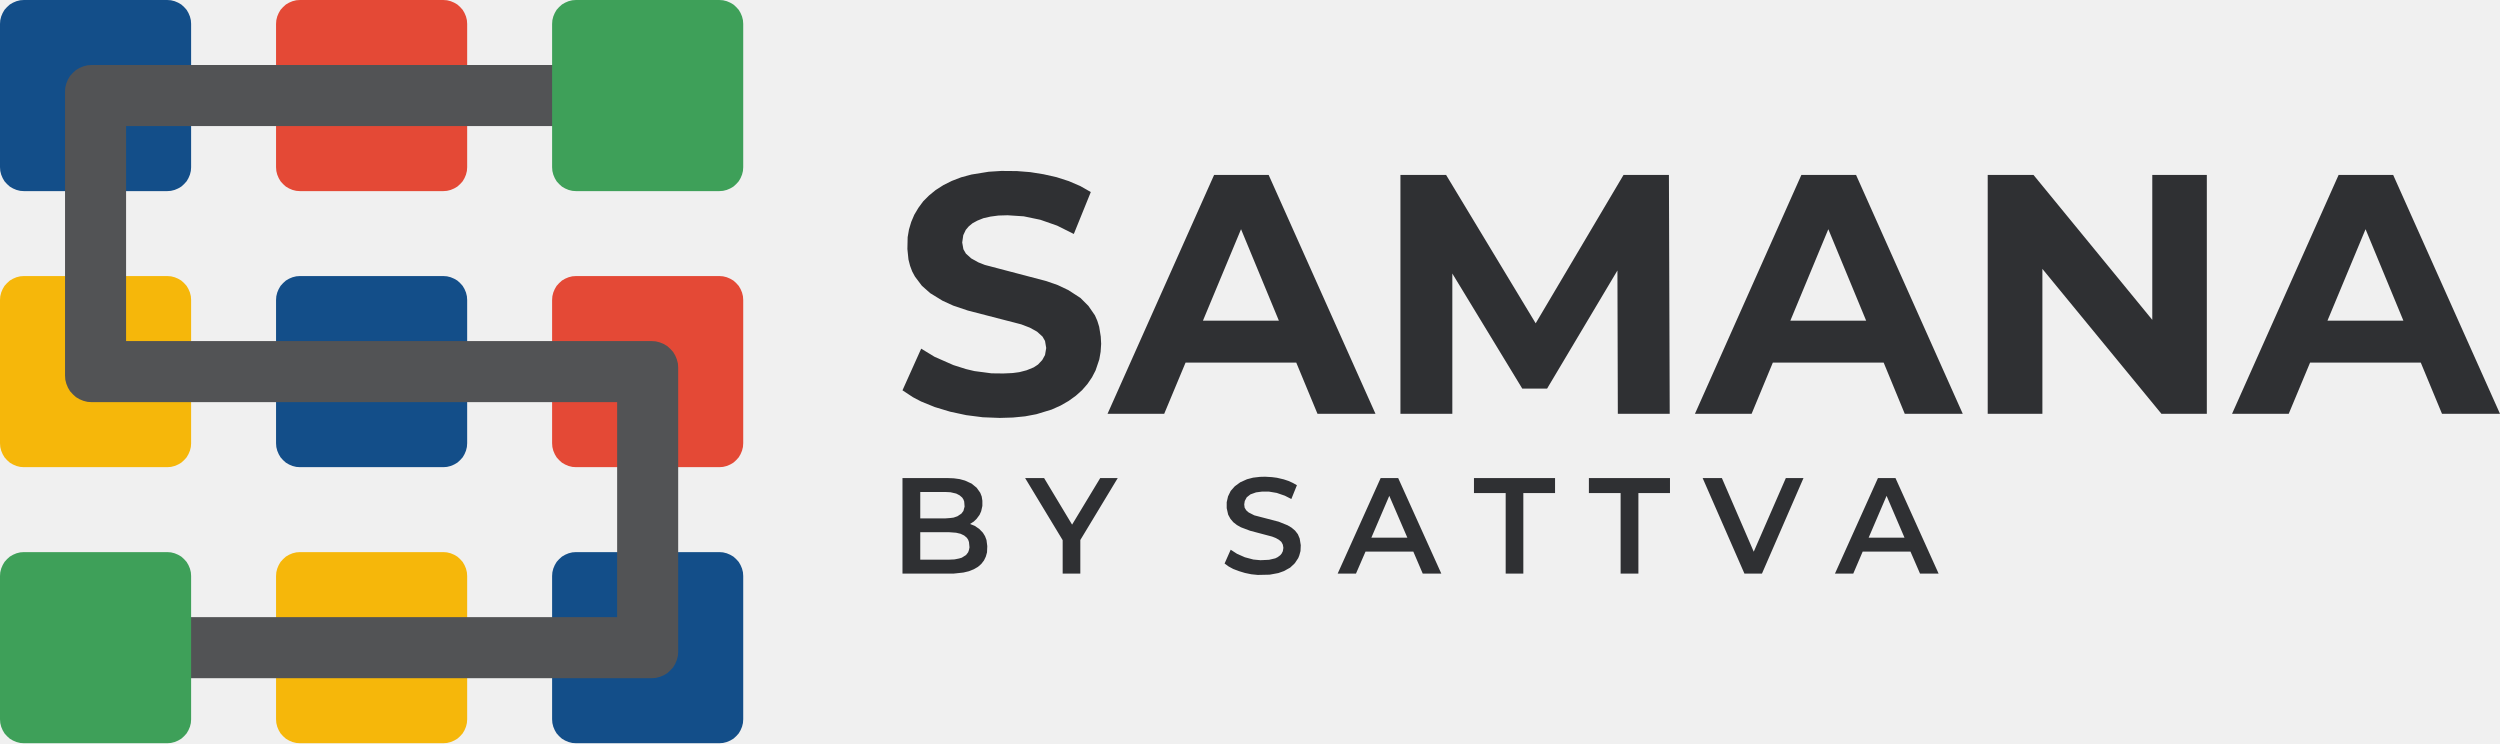
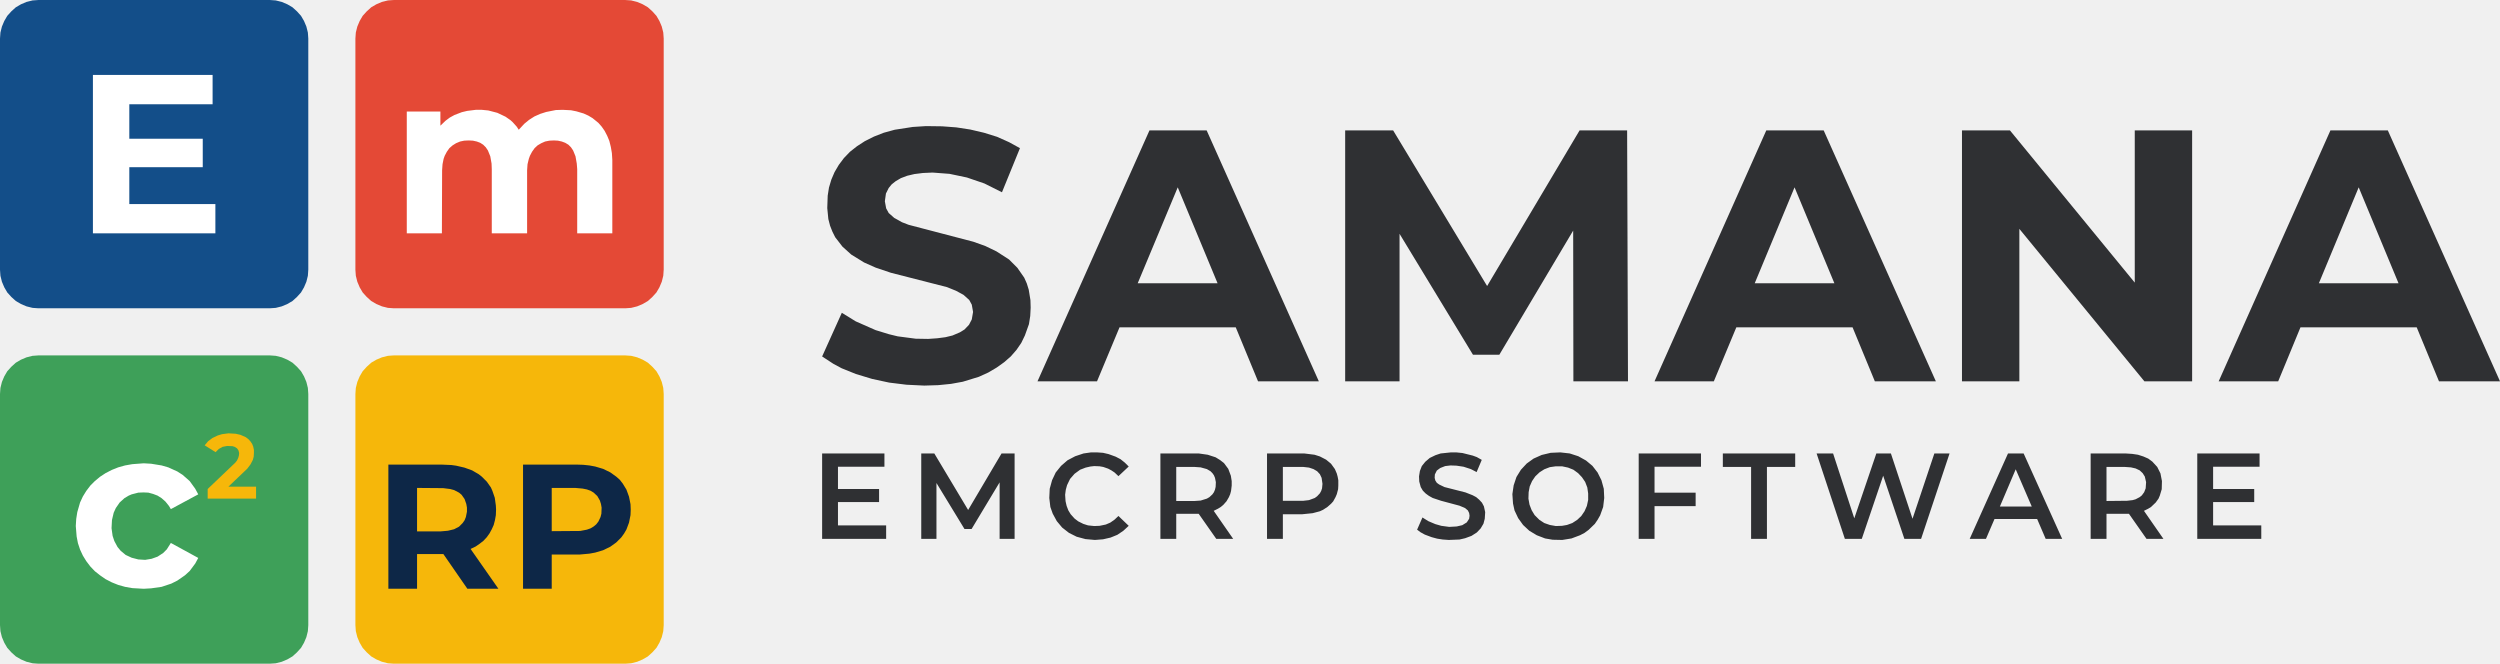
- <svg xmlns="http://www.w3.org/2000/svg" viewBox="0 0 1883.7 560.0" role="img" aria-label="Samana by Sattva">
-   <path fill="#134e89" d="M126 0L18 0L15.2 0.2L12.4 0.9L9.8 2L7.4 3.4L5.3 5.3L3.4 7.4L2 9.8L0.9 12.4L0.2 15.2L0 18L0 126L0.2 128.8L0.9 131.6L2 134.2L3.4 136.6L5.3 138.7L7.4 140.6L9.8 142L12.4 143.1L15.2 143.8L18 144L126 144L128.8 143.8L131.6 143.1L134.2 142L136.6 140.6L138.7 138.7L140.6 136.6L142 134.2L143.1 131.6L143.8 128.8L144 126L144 18L143.8 15.2L143.1 12.4L142 9.8L140.6 7.4L138.7 5.3L136.6 3.4L134.2 2L131.6 0.9L128.8 0.2Z" />
-   <path fill="#e44936" d="M334 0L226 0L223.2 0.2L220.4 0.9L217.8 2L215.4 3.4L213.3 5.3L211.4 7.4L210 9.8L208.9 12.4L208.2 15.2L208 18L208 126L208.2 128.8L208.9 131.6L210 134.2L211.4 136.6L213.3 138.7L215.4 140.6L217.8 142L220.4 143.1L223.2 143.8L226 144L334 144L336.8 143.8L339.6 143.1L342.2 142L344.6 140.6L346.7 138.7L348.6 136.6L350 134.2L351.1 131.6L351.8 128.8L352 126L352 18L351.8 15.2L351.1 12.4L350 9.8L348.6 7.4L346.7 5.3L344.6 3.4L342.2 2L339.6 0.9L336.8 0.2Z" />
-   <path fill="#f6b70a" d="M126 208L18 208L15.2 208.2L12.4 208.9L9.8 210L7.4 211.4L5.3 213.3L3.4 215.4L2 217.8L0.9 220.4L0.2 223.2L0 226L0 334L0.2 336.8L0.9 339.6L2 342.2L3.4 344.6L5.3 346.7L7.4 348.6L9.8 350L12.4 351.1L15.2 351.8L18 352L126 352L128.8 351.8L131.6 351.1L134.2 350L136.6 348.6L138.7 346.7L140.6 344.6L142 342.2L143.1 339.6L143.8 336.8L144 334L144 226L143.8 223.2L143.1 220.4L142 217.8L140.6 215.4L138.7 213.3L136.6 211.4L134.2 210L131.6 208.9L128.8 208.2Z" />
-   <path fill="#134e89" d="M334 208L226 208L223.2 208.2L220.4 208.9L217.8 210L215.4 211.4L213.3 213.3L211.4 215.4L210 217.8L208.9 220.4L208.2 223.2L208 226L208 334L208.2 336.8L208.9 339.6L210 342.2L211.4 344.6L213.3 346.7L215.4 348.6L217.8 350L220.4 351.1L223.2 351.8L226 352L334 352L336.8 351.8L339.6 351.1L342.2 350L344.6 348.6L346.7 346.7L348.6 344.6L350 342.2L351.1 339.6L351.8 336.8L352 334L352 226L351.8 223.2L351.1 220.4L350 217.8L348.6 215.4L346.7 213.3L344.6 211.4L342.2 210L339.6 208.9L336.8 208.2Z" />
-   <path fill="#e44936" d="M542 208L434 208L431.2 208.2L428.4 208.9L425.8 210L423.4 211.4L421.3 213.3L419.4 215.4L418 217.8L416.9 220.4L416.2 223.2L416 226L416 334L416.2 336.8L416.9 339.6L418 342.2L419.4 344.6L421.3 346.7L423.4 348.6L425.8 350L428.4 351.1L431.2 351.8L434 352L542 352L544.8 351.8L547.6 351.1L550.2 350L552.6 348.6L554.7 346.7L556.6 344.6L558 342.2L559.1 339.6L559.8 336.8L560 334L560 226L559.8 223.2L559.1 220.4L558 217.8L556.6 215.4L554.7 213.3L552.6 211.4L550.2 210L547.6 208.9L544.8 208.2Z" />
-   <path fill="#f6b70a" d="M334 416L226 416L223.2 416.2L220.4 416.9L217.8 418L215.4 419.4L213.3 421.3L211.4 423.4L210 425.8L208.9 428.4L208.2 431.2L208 434L208 542L208.2 544.8L208.9 547.6L210 550.2L211.4 552.6L213.3 554.7L215.4 556.6L217.8 558L220.4 559.1L223.2 559.8L226 560L334 560L336.8 559.8L339.6 559.1L342.2 558L344.6 556.6L346.7 554.7L348.6 552.6L350 550.2L351.1 547.6L351.8 544.8L352 542L352 434L351.8 431.2L351.1 428.4L350 425.8L348.6 423.4L346.7 421.3L344.6 419.4L342.2 418L339.6 416.9L336.8 416.2Z" />
-   <path fill="#134e89" d="M542 416L434 416L431.2 416.2L428.4 416.9L425.8 418L423.4 419.4L421.3 421.3L419.4 423.4L418 425.8L416.9 428.4L416.2 431.2L416 434L416 542L416.2 544.8L416.9 547.6L418 550.2L419.4 552.6L421.3 554.7L423.4 556.6L425.8 558L428.4 559.1L431.2 559.8L434 560L542 560L544.8 559.8L547.6 559.1L550.2 558L552.6 556.6L554.7 554.7L556.6 552.6L558 550.2L559.1 547.6L559.8 544.8L560 542L560 434L559.8 431.2L559.1 428.4L558 425.8L556.6 423.4L554.7 421.3L552.6 419.4L550.2 418L547.6 416.9L544.8 416.2Z" />
-   <path fill="#525355" d="M65.9 49.2L62.8 50L59.9 51.2L57.2 52.8L54.9 54.9L52.8 57.2L51.2 59.9L50 62.8L49.2 65.9L49 69L49 283L49.2 286.1L50 289.2L51.2 292.1L52.8 294.8L54.9 297.1L57.2 299.2L59.9 300.8L62.8 302L65.9 302.8L69 303L465 303L465 465L142.5 465L142.5 511L491 511L494.1 510.8L497.2 510L500.1 508.8L502.8 507.2L505.1 505.1L507.2 502.8L508.8 500.1L510 497.2L510.8 494.1L511 491L511 277L510.8 273.9L510 270.8L508.8 267.9L507.2 265.2L505.1 262.9L502.8 260.8L500.1 259.2L497.2 258L494.1 257.2L491 257L95 257L95 95L417.5 95L417.5 49L69 49Z" />
-   <path fill="#3ea059" d="M126 416L18 416L15.2 416.2L12.4 416.9L9.8 418L7.4 419.4L5.3 421.3L3.4 423.4L2 425.8L0.9 428.4L0.2 431.2L0 434L0 542L0.2 544.8L0.9 547.6L2 550.2L3.4 552.6L5.3 554.7L7.4 556.6L9.8 558L12.4 559.1L15.2 559.8L18 560L126 560L128.8 559.8L131.6 559.1L134.2 558L136.6 556.6L138.7 554.7L140.6 552.6L142 550.2L143.1 547.6L143.8 544.8L144 542L144 434L143.8 431.2L143.1 428.4L142 425.8L140.6 423.4L138.7 421.3L136.6 419.4L134.2 418L131.6 416.9L128.8 416.2Z" />
-   <path fill="#3ea059" d="M542 0L434 0L431.2 0.2L428.4 0.9L425.8 2L423.4 3.4L421.3 5.3L419.4 7.4L418 9.8L416.9 12.4L416.2 15.2L416 18L416 126L416.2 128.8L416.9 131.6L418 134.2L419.4 136.6L421.3 138.7L423.4 140.6L425.8 142L428.4 143.1L431.2 143.8L434 144L542 144L544.8 143.8L547.6 143.1L550.2 142L552.6 140.6L554.7 138.7L556.6 136.6L558 134.2L559.1 131.6L559.8 128.8L560 126L560 18L559.8 15.2L559.1 12.4L558 9.8L556.6 7.4L554.7 5.3L552.6 3.4L550.2 2L547.6 0.9L544.8 0.2Z" />
-   <path fill="#2f3033" fill-rule="evenodd" d="M763.2 314.6L772.4 313.7L780.9 312.1L792.4 308.6L799.1 305.6L805.2 302.1L810.6 298.2L815.3 294L819.4 289.3L822.8 284.3L825.5 279.1L828.3 270.8L829.3 265.1L829.7 259.1L829.4 253.6L828.2 246.2L826.8 241.7L825 237.6L820.1 230.5L814.1 224.5L805 218.6L797 214.8L788.4 211.8L742 199.6L737.2 197.7L731.8 194.7L727.8 191.1L725.9 187.8L725 182.7L725.8 177.2L727.7 173.2L729.9 170.6L732.8 168.2L736.5 166.2L741 164.4L746.3 163.2L752.3 162.4L759.2 162.2L771.4 163L783.9 165.6L796.5 170L809.1 176.3L821.9 144.7L814 140.2L805.4 136.5L796.1 133.5L786.3 131.3L776.3 129.7L766.2 128.9L754.5 128.8L745 129.4L732 131.5L724.2 133.6L717.2 136.3L710.8 139.5L705 143.2L700 147.3L695.6 151.7L692 156.6L688.9 161.8L686.6 167.2L684.9 172.9L683.9 178.7L683.7 187.6L684.5 195.5L685.7 200.2L687.3 204.5L689.4 208.4L694.6 215.3L700.9 220.9L710.2 226.6L718.3 230.3L729.3 234L769.5 244.4L776 246.9L781.4 249.9L785.5 253.6L787.4 256.9L788.3 262.2L787.4 267.5L785.3 271.3L782.1 274.7L778.9 276.8L773.5 279L768.5 280.3L762.7 281.1L756 281.4L747.1 281.3L734.2 279.6L727.9 278.1L718.4 275.1L704.1 268.8L694.1 262.7L680 294.1L687.9 299.3L694 302.5L704.3 306.7L715.9 310.2L728 312.8L740.5 314.4L753.3 314.9ZM893.3 273.2L976.7 273.2L992.7 311.8L1036.4 311.8L955.9 131.8L914.8 131.8L834.5 311.8L877.2 311.8ZM935.1 172.7L963.6 241.6L906.4 241.6ZM1147 292.8L1165.7 292.8L1218.7 203.8L1219 311.8L1258.1 311.8L1257.5 131.8L1223.3 131.8L1157.1 243.6L1089.6 131.8L1055.2 131.8L1055.2 311.8L1094.3 311.8L1094.3 206.1ZM1319.8 311.8L1335.8 273.2L1419.3 273.2L1435.2 311.8L1478.9 311.8L1398.5 131.8L1357.3 131.8L1277.1 311.8ZM1349 241.6L1377.6 172.7L1406.1 241.6ZM1628.6 311.8L1662.8 311.8L1662.8 131.8L1621.7 131.8L1621.7 241L1532.2 131.8L1497.7 131.8L1497.7 311.8L1538.9 311.8L1538.9 202.6ZM1740.6 273.2L1824 273.2L1840 311.8L1883.7 311.8L1803.2 131.8L1762.1 131.8L1681.8 311.8L1724.5 311.8ZM1782.4 172.7L1810.9 241.6L1753.7 241.6Z" />
-   <path fill="#2f3033" fill-rule="evenodd" d="M718.5 432.2L725.9 431.4L730.1 430.4L733.8 428.9L736.9 427.1L739.4 424.9L741.4 422.3L742.8 419.4L743.7 416.2L743.9 411.5L743.3 406.9L742.2 404L740.6 401.4L737.8 398.5L734.4 396.2L730.9 394.8L733.7 393L735.8 391L738.1 387.9L739.3 385.2L740.2 381.2L740.2 377.3L739.7 374.1L738.6 371.3L735.9 367.5L732.1 364.4L727.1 362.1L723.1 361L718.7 360.4L713.7 360.2L680 360.2L680 432.2ZM715 401L720.4 401.4L723.8 402.2L726.5 403.5L728.5 405.2L729.5 406.7L730.1 408.4L730.5 412.4L730.1 414.4L729.5 416.1L727.9 418.2L724.7 420.2L722.7 420.8L719.2 421.5L715 421.7L693.4 421.7L693.4 401ZM712.3 370.7L716.2 370.9L720.5 371.9L723 373.2L725 374.9L725.9 376.3L726.5 377.9L726.8 381.7L725.9 385L724.4 387L721.4 389L718.5 390L716.2 390.3L712.3 390.6L693.4 390.6L693.4 370.7ZM842.2 360.2L829 360.2L807.8 395.3L786.7 360.2L772.4 360.2L800.7 407L800.7 432.2L814 432.2L814 406.9ZM956.7 433L963.2 431.8L967.4 430.3L972.1 427.7L975.6 424.4L978.2 420.5L979 418.5L979.9 415.2L980.1 410.8L979.3 405.8L977.9 402.5L975.8 399.8L973.2 397.6L970.2 395.8L963.5 393.1L945.1 388.3L940.8 386.1L939 384.5L937.8 382.5L937.5 380.1L937.9 377.5L939.4 374.7L942.2 372.5L946.4 371L951 370.4L956 370.4L962 371.4L968.1 373.5L973 376L977.2 365.6L974.2 363.9L970.9 362.4L967.3 361.2L962.2 360L958.4 359.5L953.2 359.2L949.4 359.3L944.2 359.9L939.6 361.1L934.5 363.4L930.4 366.4L927.3 369.9L925.3 374L924.3 378.4L924.3 382.9L925.4 387.8L927.1 390.9L929.3 393.5L932 395.6L935 397.3L941.9 399.9L958.5 404.3L961.3 405.4L963.6 406.7L965.5 408.3L966.6 410.4L967 412.8L966.6 415.3L965.7 417.1L964.6 418.4L962.7 419.8L960.9 420.7L956.2 421.8L949.7 422.1L944.4 421.6L938 419.9L932.1 417.3L927.3 414.2L922.7 424.6L925.7 426.8L929.2 428.7L933.4 430.3L938 431.7L942.8 432.7L947.7 433.2ZM1028.9 415.6L1064.9 415.6L1072 432.2L1086 432.2L1053.5 360.2L1040.3 360.2L1007.9 432.2L1021.7 432.2ZM1046.8 373.6L1060.4 405.1L1033.3 405.1ZM1171.7 371.5L1171.7 360.2L1110.6 360.2L1110.6 371.5L1134.5 371.5L1134.5 432.2L1147.8 432.2L1147.8 371.5ZM1258.3 371.5L1258.3 360.2L1197.2 360.2L1197.2 371.5L1221.1 371.5L1221.1 432.2L1234.5 432.2L1234.5 371.5ZM1345.6 360.2L1321.4 415.7L1297.4 360.2L1282.9 360.2L1314.4 432.2L1327.6 432.2L1358.9 360.2ZM1403.5 415.6L1439.5 415.6L1446.7 432.2L1460.7 432.2L1428.2 360.2L1415 360.2L1382.6 432.2L1396.4 432.2ZM1421.5 373.6L1435 405.1L1408 405.1Z" />
+ <svg xmlns="http://www.w3.org/2000/svg" viewBox="0 0 1167.7 310.0" role="img" aria-label="Samana, EMCRP software">
+   <g transform="translate(0.0 0.0)">
+     <path fill="#134e89" fill-rule="evenodd" d="M126 0L18 0L15.2 0.2L12.4 0.9L9.8 2L7.4 3.4L5.3 5.3L3.4 7.4L2 9.8L0.9 12.4L0.2 15.2L0 18L0 126L0.2 128.8L0.9 131.6L2 134.2L3.4 136.6L5.3 138.7L7.4 140.6L9.8 142L12.4 143.1L15.2 143.8L18 144L126 144L128.8 143.8L131.6 143.1L134.2 142L136.6 140.6L138.7 138.7L140.6 136.6L142 134.2L143.1 131.6L143.8 128.8L144 126L144 18L143.8 15.2L143.1 12.4L142 9.8L140.6 7.4L138.7 5.3L136.6 3.4L134.2 2L131.6 0.9L128.8 0.2Z" />
+     <path fill="#e44936" fill-rule="evenodd" d="M292 0L184 0L181.2 0.2L178.4 0.9L175.8 2L173.4 3.4L171.3 5.3L169.4 7.4L168 9.8L166.9 12.4L166.2 15.2L166 18L166 126L166.2 128.8L166.9 131.6L168 134.2L169.4 136.6L171.3 138.7L173.4 140.6L175.8 142L178.4 143.1L181.2 143.8L184 144L292 144L294.8 143.8L297.6 143.1L300.2 142L302.6 140.6L304.7 138.7L306.6 136.6L308 134.2L309.1 131.6L309.8 128.8L310 126L310 18L309.8 15.2L309.1 12.4L308 9.8L306.6 7.4L304.7 5.3L302.6 3.4L300.2 2L297.6 0.9L294.8 0.2Z" />
+     <path fill="#3ea059" fill-rule="evenodd" d="M126 166L18 166L15.2 166.2L12.4 166.9L9.8 168L7.4 169.4L5.3 171.3L3.4 173.4L2 175.8L0.9 178.4L0.2 181.2L0 184L0 292L0.2 294.8L0.9 297.6L2 300.2L3.4 302.6L5.3 304.7L7.4 306.6L9.8 308L12.4 309.1L15.2 309.8L18 310L126 310L128.8 309.8L131.6 309.1L134.2 308L136.6 306.6L138.7 304.7L140.6 302.6L142 300.2L143.1 297.6L143.8 294.8L144 292L144 184L143.8 181.2L143.1 178.4L142 175.8L140.6 173.4L138.7 171.3L136.6 169.4L134.2 168L131.6 166.9L128.8 166.2Z" />
+     <path fill="#f6b70a" fill-rule="evenodd" d="M292 166L184 166L181.2 166.2L178.4 166.9L175.8 168L173.4 169.4L171.3 171.3L169.4 173.4L168 175.8L166.9 178.4L166.2 181.2L166 184L166 292L166.2 294.8L166.9 297.6L168 300.2L169.4 302.6L171.3 304.7L173.4 306.6L175.8 308L178.4 309.1L181.2 309.8L184 310L292 310L294.8 309.8L297.6 309.1L300.2 308L302.6 306.6L304.7 304.7L306.6 302.6L308 300.2L309.1 297.6L309.8 294.8L310 292L310 184L309.8 181.2L309.1 178.4L308 175.8L306.6 173.4L304.7 171.3L302.6 169.4L300.2 168L297.6 166.9L294.8 166.2Z" />
+     <path fill="#ffffff" fill-rule="evenodd" d="M43.4 109L100.6 109L100.6 95.3L60.4 95.3L60.4 78.1L94.7 78.1L94.7 64.8L60.4 64.8L60.4 48.7L99.3 48.7L99.3 35L43.4 35ZM206.5 79.5L206.7 76.7L207.2 74.2L207.7 72.8L208.7 70.9L209.9 69.2L211.4 67.9L213 66.9L214.9 66.1L216.8 65.7L218.9 65.6L220.9 65.7L222.7 66.1L224.3 66.7L225.7 67.6L226.9 68.8L227.9 70.3L229 73L229.6 76.4L229.7 79L229.7 109L246.2 109L246.2 79.5L246.4 76.7L247 74.2L247.5 72.8L248.5 70.9L249.7 69.2L251.1 67.9L252.8 66.9L254.6 66.1L256.6 65.7L258.7 65.6L260.6 65.7L262.4 66.1L264 66.7L265.5 67.6L266.7 68.8L267.7 70.3L268.8 73L269.4 76.4L269.6 79L269.6 109L286 109L286 74.7L285.8 71.5L285.3 68.6L284.6 65.8L283.6 63.4L282.4 61.1L281 59.1L279.5 57.4L276.8 55.2L274.8 54L272.6 53L269.2 52L266.7 51.5L262.8 51.3L259.6 51.4L255.1 52.3L252.3 53.2L249.6 54.4L247.1 56L244.9 57.8L242.3 60.6L241.3 59.1L239.4 57L238.4 56.1L236.1 54.5L232.3 52.7L228.1 51.6L225.1 51.3L222.2 51.3L218.2 51.8L215.7 52.4L212.3 53.7L210.1 54.9L208.1 56.4L205.7 58.7L205.7 52.1L190 52.1L190 109L206.4 109ZM75.5 274.1L80 272.6L82.8 271.2L86.4 268.7L88.6 266.7L91.2 263.2L92.6 260.6L79.8 253.6L77.9 256.6L76.2 258.3L73.6 260L70.8 261L67.8 261.5L64.6 261.3L61.5 260.5L58.7 259.2L56.4 257.3L54.9 255.5L53.4 252.7L52.6 250.3L52.1 246.7L52.3 242.9L53.1 239.5L54.1 237.3L55.9 234.7L58.1 232.7L60.1 231.5L61.5 230.9L64.6 230.1L67 230L69.3 230.1L71.5 230.7L73.6 231.5L75.5 232.7L77.3 234.3L78.9 236.3L79.8 237.8L92.6 230.9L91.2 228.3L88.6 224.7L85.3 221.8L82.8 220.2L78.6 218.3L75.5 217.4L70.6 216.6L67.1 216.4L61.8 216.8L58.4 217.4L55.2 218.3L52.2 219.5L49.3 221L46.7 222.7L44.3 224.7L42.2 226.8L40.3 229.3L38.7 231.9L37.4 234.7L36.1 239.2L35.6 242.4L35.4 245.7L35.8 250.6L36.4 253.7L37.4 256.7L38.7 259.5L40.3 262.1L42.2 264.6L44.3 266.8L46.7 268.7L49.3 270.5L52.2 272L55.2 273.2L58.4 274.1L61.8 274.7L67.1 275L70.6 274.8Z" />
+     <path fill="#f6b70a" fill-rule="evenodd" d="M97 232.9L97 228.4L109.9 216.1L110.7 215.1L111.3 213.8L111.6 212.7L111.7 211.6L111.4 210.4L110.7 209.4L109.6 208.7L108.6 208.4L106.1 208.3L104 208.7L102.2 209.7L100.7 211.2L95.6 208L97.2 206.1L99.2 204.6L101.7 203.4L103.7 202.8L106.7 202.4L110.1 202.6L112.3 203.1L114.8 204.2L116 205.1L117 206.2L117.8 207.4L118.3 208.7L118.6 210.2L118.6 211.6L118.5 213.3L118.1 214.8L117 216.9L115.5 218.9L106.7 227.3L119.6 227.3L119.6 232.9Z" />
+     <path fill="#0d2747" fill-rule="evenodd" d="M181.4 217L181.4 275L194.8 275L194.8 258.8L207.1 258.8L218.3 275L232.8 275L219.8 256.4L222.1 255.3L224 254L225.8 252.6L227.3 251L228.6 249.2L229.7 247.2L230.6 245.2L231.2 242.9L231.6 240.6L231.7 238L231.6 236.1L231.1 232.5L230 229.3L229.3 227.7L227.4 225L225 222.6L223.6 221.5L220.5 219.7L216.9 218.4L213 217.5L210.8 217.2L206.2 217ZM205.8 248.2L194.8 248.2L194.8 227.9L207 228L210.2 228.4L212.1 228.9L214.4 230.1L215.6 231.1L217 233.1L217.8 235.4L218.1 237.1L218.1 239L217.6 241.5L217 243L216.1 244.3L214.4 246L212.1 247.2L209.2 247.9ZM244.3 275L257.7 275L257.7 259L270.9 259L275.3 258.6L278 258.1L281.7 257L285 255.4L287.8 253.4L290.2 251L291.5 249.2L292.6 247.3L293.8 244.1L294.5 240.6L294.6 238L294.5 235.5L293.8 232L292.6 228.7L290.9 225.9L289.5 224.1L287.8 222.6L285 220.6L281.7 219L278 217.9L275.3 217.4L272.4 217.1L269.4 217L244.3 217ZM257.7 248.1L257.7 227.9L268.7 227.9L272.1 228.2L274.1 228.6L275.8 229.2L277.3 230.1L279 231.7L280.2 233.8L280.7 235.4L281 237.1L280.9 239.9L280.5 241.5L279.5 243.6L278.5 244.9L277.3 245.9L275.8 246.8L274.1 247.4L271 248Z" />
+   </g>
+   <path fill="#2f3033" fill-rule="evenodd" d="M438.2 179.9L444.2 179.3L449.7 178.3L457.2 176L461.6 174L465.5 171.7L469 169.2L472.1 166.5L474.8 163.4L477 160.2L478.7 156.7L480.6 151.4L481.2 147.6L481.4 143.7L481.3 140.2L480.5 135.3L479.6 132.4L478.4 129.7L475.2 125.1L471.3 121.2L465.4 117.4L460.2 114.9L454.6 112.9L424.4 105L421.3 103.8L417.7 101.8L415.1 99.5L413.9 97.3L413.3 94L413.8 90.4L415.1 87.8L416.5 86.1L418.4 84.6L420.8 83.2L423.7 82.1L427.1 81.3L431.1 80.8L435.6 80.6L443.5 81.2L451.6 82.9L459.8 85.7L468 89.8L476.4 69.2L471.3 66.4L465.7 63.9L459.6 62L453.2 60.5L446.7 59.5L440.1 59L432.5 58.9L426.3 59.3L417.9 60.6L412.8 62L408.2 63.8L404 65.9L400.3 68.3L397 70.9L394.2 73.8L391.8 77L389.8 80.4L388.3 83.9L387.2 87.6L386.6 91.4L386.4 97.2L386.9 102.3L387.7 105.4L388.8 108.2L390.1 110.8L393.5 115.2L397.6 118.9L403.6 122.6L409 125L416.1 127.4L442.3 134.1L446.5 135.8L450 137.7L452.7 140.1L453.9 142.3L454.5 145.7L453.9 149.2L452.6 151.7L450.5 153.9L448.4 155.2L444.9 156.7L441.6 157.5L437.8 158L433.5 158.3L427.7 158.2L419.3 157.1L415.2 156.1L409 154.2L399.7 150.1L393.2 146.1L384 166.5L389.2 169.9L393.1 172L399.8 174.7L407.4 177L415.3 178.7L423.4 179.7L431.7 180.1ZM522.9 152.9L577.2 152.9L587.6 178.1L616 178.1L563.6 60.9L536.9 60.9L484.6 178.1L512.4 178.1ZM550.1 87.5L568.7 132.3L531.4 132.3ZM688 165.7L700.3 165.7L734.8 107.7L734.9 178.1L760.4 178.1L760 60.9L737.8 60.9L694.6 133.6L650.7 60.9L628.3 60.9L628.3 178.1L653.7 178.1L653.7 109.2ZM800.5 178.1L811 152.9L865.3 152.9L875.7 178.1L904.2 178.1L851.8 60.9L825 60.9L772.8 178.1ZM819.6 132.3L838.2 87.5L856.8 132.3ZM1001.6 178.1L1023.9 178.1L1023.9 60.9L997.1 60.9L997.1 132L938.8 60.9L916.4 60.9L916.4 178.1L943.2 178.1L943.2 106.9ZM1074.5 152.9L1128.8 152.9L1139.2 178.1L1167.7 178.1L1115.3 60.9L1088.5 60.9L1036.3 178.1L1064.1 178.1ZM1101.7 87.5L1120.3 132.3L1083.1 132.3Z" />
+   <path fill="#2f3033" fill-rule="evenodd" d="M413.9 245.4L391.4 245.4L391.4 234.5L410.6 234.5L410.6 228.4L391.4 228.4L391.4 218L413.1 218L413.1 211.8L384 211.8L384 251.7L413.9 251.7ZM453.8 247.1L466.9 225.3L466.9 251.7L473.9 251.7L473.9 211.8L467.8 211.8L452.2 238.2L436.4 211.8L430.3 211.8L430.3 251.7L437.4 251.7L437.4 225.6L450.5 247.1ZM515.2 251.9L518.7 251.1L521.9 249.8L524.7 247.9L527.2 245.6L522.4 241L520.6 242.7L518.6 244.1L516.5 245L513.6 245.6L511.1 245.7L508.2 245.4L506 244.7L503.6 243.5L501.9 242.2L500.1 240.2L499 238.4L498.2 236.3L497.7 234.1L497.5 231.1L497.8 228.8L498.4 226.6L499.8 223.7L501.9 221.3L504.5 219.4L507.1 218.4L509.3 217.9L511.1 217.7L513.6 217.8L515.3 218.1L517.6 218.9L519.1 219.7L520.6 220.7L522.4 222.4L527.2 217.9L525.4 216.1L523.4 214.5L521.1 213.3L517.8 212.1L515.2 211.5L512.4 211.3L509.6 211.3L506.1 211.8L502.2 213.1L498.6 215L495.6 217.6L493.1 220.7L491.4 224.3L490.3 228.3L490.1 232.6L490.6 236.8L491.7 239.9L493.6 243.4L496.1 246.4L499.3 248.9L502.9 250.7L507 251.8L511.4 252.2ZM549.4 251.7L549.4 240L559.9 240L568.1 251.7L576 251.7L566.9 238.6L568.9 237.6L570.2 236.8L571.4 235.8L572.9 234.1L574 232.2L574.6 230.8L575 229.3L575.3 226.8L575.3 224.7L574.9 222.2L573.7 219L571.7 216.3L569.9 214.9L567.8 213.6L564.1 212.4L559.9 211.8L542 211.8L542 251.7ZM549.4 218.1L558 218.1L560.8 218.3L563.7 219.1L565.4 220.1L566.3 221L567 222L567.5 223.2L567.9 225.2L567.8 227.4L567.5 228.7L567 229.9L566.3 230.9L564.9 232.2L563.7 232.9L560.8 233.8L558 234L549.4 234ZM608.2 240.2L613.1 239.7L616.5 238.8L618 238.1L620 236.8L621.7 235.3L622.7 234.2L623.8 232.2L624.4 230.8L625 228.5L625.1 226.8L625.1 224.3L624.8 222.7L624.4 221.2L623.5 219.1L621.7 216.6L619.4 214.7L616.5 213.2L614 212.4L609.2 211.8L591.8 211.8L591.8 251.7L599.2 251.7L599.2 240.2ZM608.8 218.1L611.4 218.4L613.5 219.1L615.2 220.1L616.5 221.5L617.3 223.2L617.7 226L617.5 228.1L617.1 229.3L616.5 230.4L615.2 231.8L614.1 232.6L611.4 233.6L608.8 233.9L599.2 233.9L599.2 218.1ZM681.7 252L684.3 251.4L687.3 250.3L689.8 248.7L691.6 246.8L692.9 244.6L693.5 242.3L693.7 239.2L693.1 236.5L692.2 234.8L690.9 233.4L689.5 232.2L687.8 231.3L684.5 230L674.7 227.5L672.2 226.3L671.1 225.5L670.4 224.4L670.1 223.2L670.2 221.6L671.1 219.8L672.7 218.6L675 217.7L677.5 217.4L680.3 217.5L683.6 218L687 219.1L689.7 220.5L692.1 214.8L689.8 213.5L687.9 212.8L683.1 211.6L680.2 211.3L677.7 211.3L672.9 211.8L670.5 212.6L667.8 213.9L665.7 215.7L664.1 217.7L663.2 220L662.8 222.5L662.9 224.9L663.6 227.5L664.6 229.2L665.9 230.5L667.4 231.6L669.2 232.6L673.1 233.9L681.7 236.2L684.3 237.3L685.6 238.4L686.2 239.6L686.4 240.9L686.2 242.3L685.1 244L683 245.3L680.4 245.9L676.9 246.1L673.2 245.6L670.4 244.8L667.1 243.4L664.4 241.7L661.9 247.4L663.5 248.6L665.5 249.7L668.7 250.9L671.3 251.6L673.9 252L676.7 252.2ZM729.7 252.2L734 251.5L738 250L740.1 248.9L742 247.5L744.9 244.7L746.2 242.8L747.4 240.7L748.8 236.8L749.3 232.6L749.1 228.3L748 224.3L746.2 220.7L743.8 217.6L740.8 215.1L737.2 213.1L733.2 211.8L728.8 211.3L724.3 211.5L720.1 212.5L716.3 214.2L713.1 216.5L710.4 219.4L708.3 222.8L707 226.7L706.4 230.8L706.7 235.2L707.4 238.4L709.1 242L711.4 245.2L714.3 247.9L717.8 250L721.7 251.5L725.2 252.1ZM726.7 245.7L723.9 245.2L721.3 244.3L719 242.8L716.8 240.6L715.4 238.3L714.4 235.7L713.9 232.9L714 229.9L714.5 227.2L715.6 224.7L717.1 222.5L719.1 220.6L721.3 219.2L723.9 218.2L726.7 217.8L729.6 217.8L732.4 218.4L734.9 219.4L737.1 221L738.9 222.9L740.4 225.1L741.4 227.7L741.8 230.5L741.8 233.5L741.2 236.3L740.1 238.8L738.6 241L736.7 242.8L734.4 244.3L731.9 245.2L729.6 245.6ZM792 236.4L792 230.1L772.8 230.1L772.8 218L794.5 218L794.5 211.8L765.4 211.8L765.4 251.7L772.8 251.7L772.8 236.4ZM838.5 211.8L804.7 211.8L804.7 218.1L817.9 218.1L817.9 251.7L825.3 251.7L825.3 218.1L838.5 218.1ZM897.3 251.7L910.6 211.8L903.5 211.8L893.3 242.3L883.2 211.8L876.4 211.8L866.1 242.1L856.2 211.8L848.5 211.8L861.7 251.7L869.6 251.7L879.6 222.2L889.5 251.7ZM951.5 242.4L955.5 251.7L963.2 251.7L945.2 211.8L937.9 211.8L920 251.7L927.6 251.7L931.6 242.4ZM949 236.6L934.1 236.6L941.5 219.2ZM983.9 240L994.4 240L1002.6 251.7L1010.5 251.7L1001.4 238.6L1003.4 237.6L1004.7 236.8L1006.9 234.7L1008.2 232.9L1008.8 231.5L1009.7 228.5L1009.8 224.7L1009.1 221.1L1007.6 218.1L1005.3 215.6L1003.4 214.2L1001.1 213.2L998.6 212.4L995.9 212L992.8 211.8L976.5 211.8L976.5 251.7L983.9 251.7ZM992.5 218.1L995.3 218.3L997.5 218.8L999.4 219.7L1000.8 221L1001.8 222.6L1002.4 225.2L1002.2 228.1L1001.5 229.9L1000.4 231.4L999.4 232.2L997.5 233.2L996.1 233.6L993.5 233.9L983.9 234L983.9 218.1ZM1033.7 245.4L1033.7 234.5L1052.9 234.5L1052.9 228.4L1033.7 228.4L1033.7 218L1055.4 218L1055.4 211.8L1026.3 211.8L1026.3 251.7L1056.2 251.7L1056.2 245.4Z" />
</svg>
